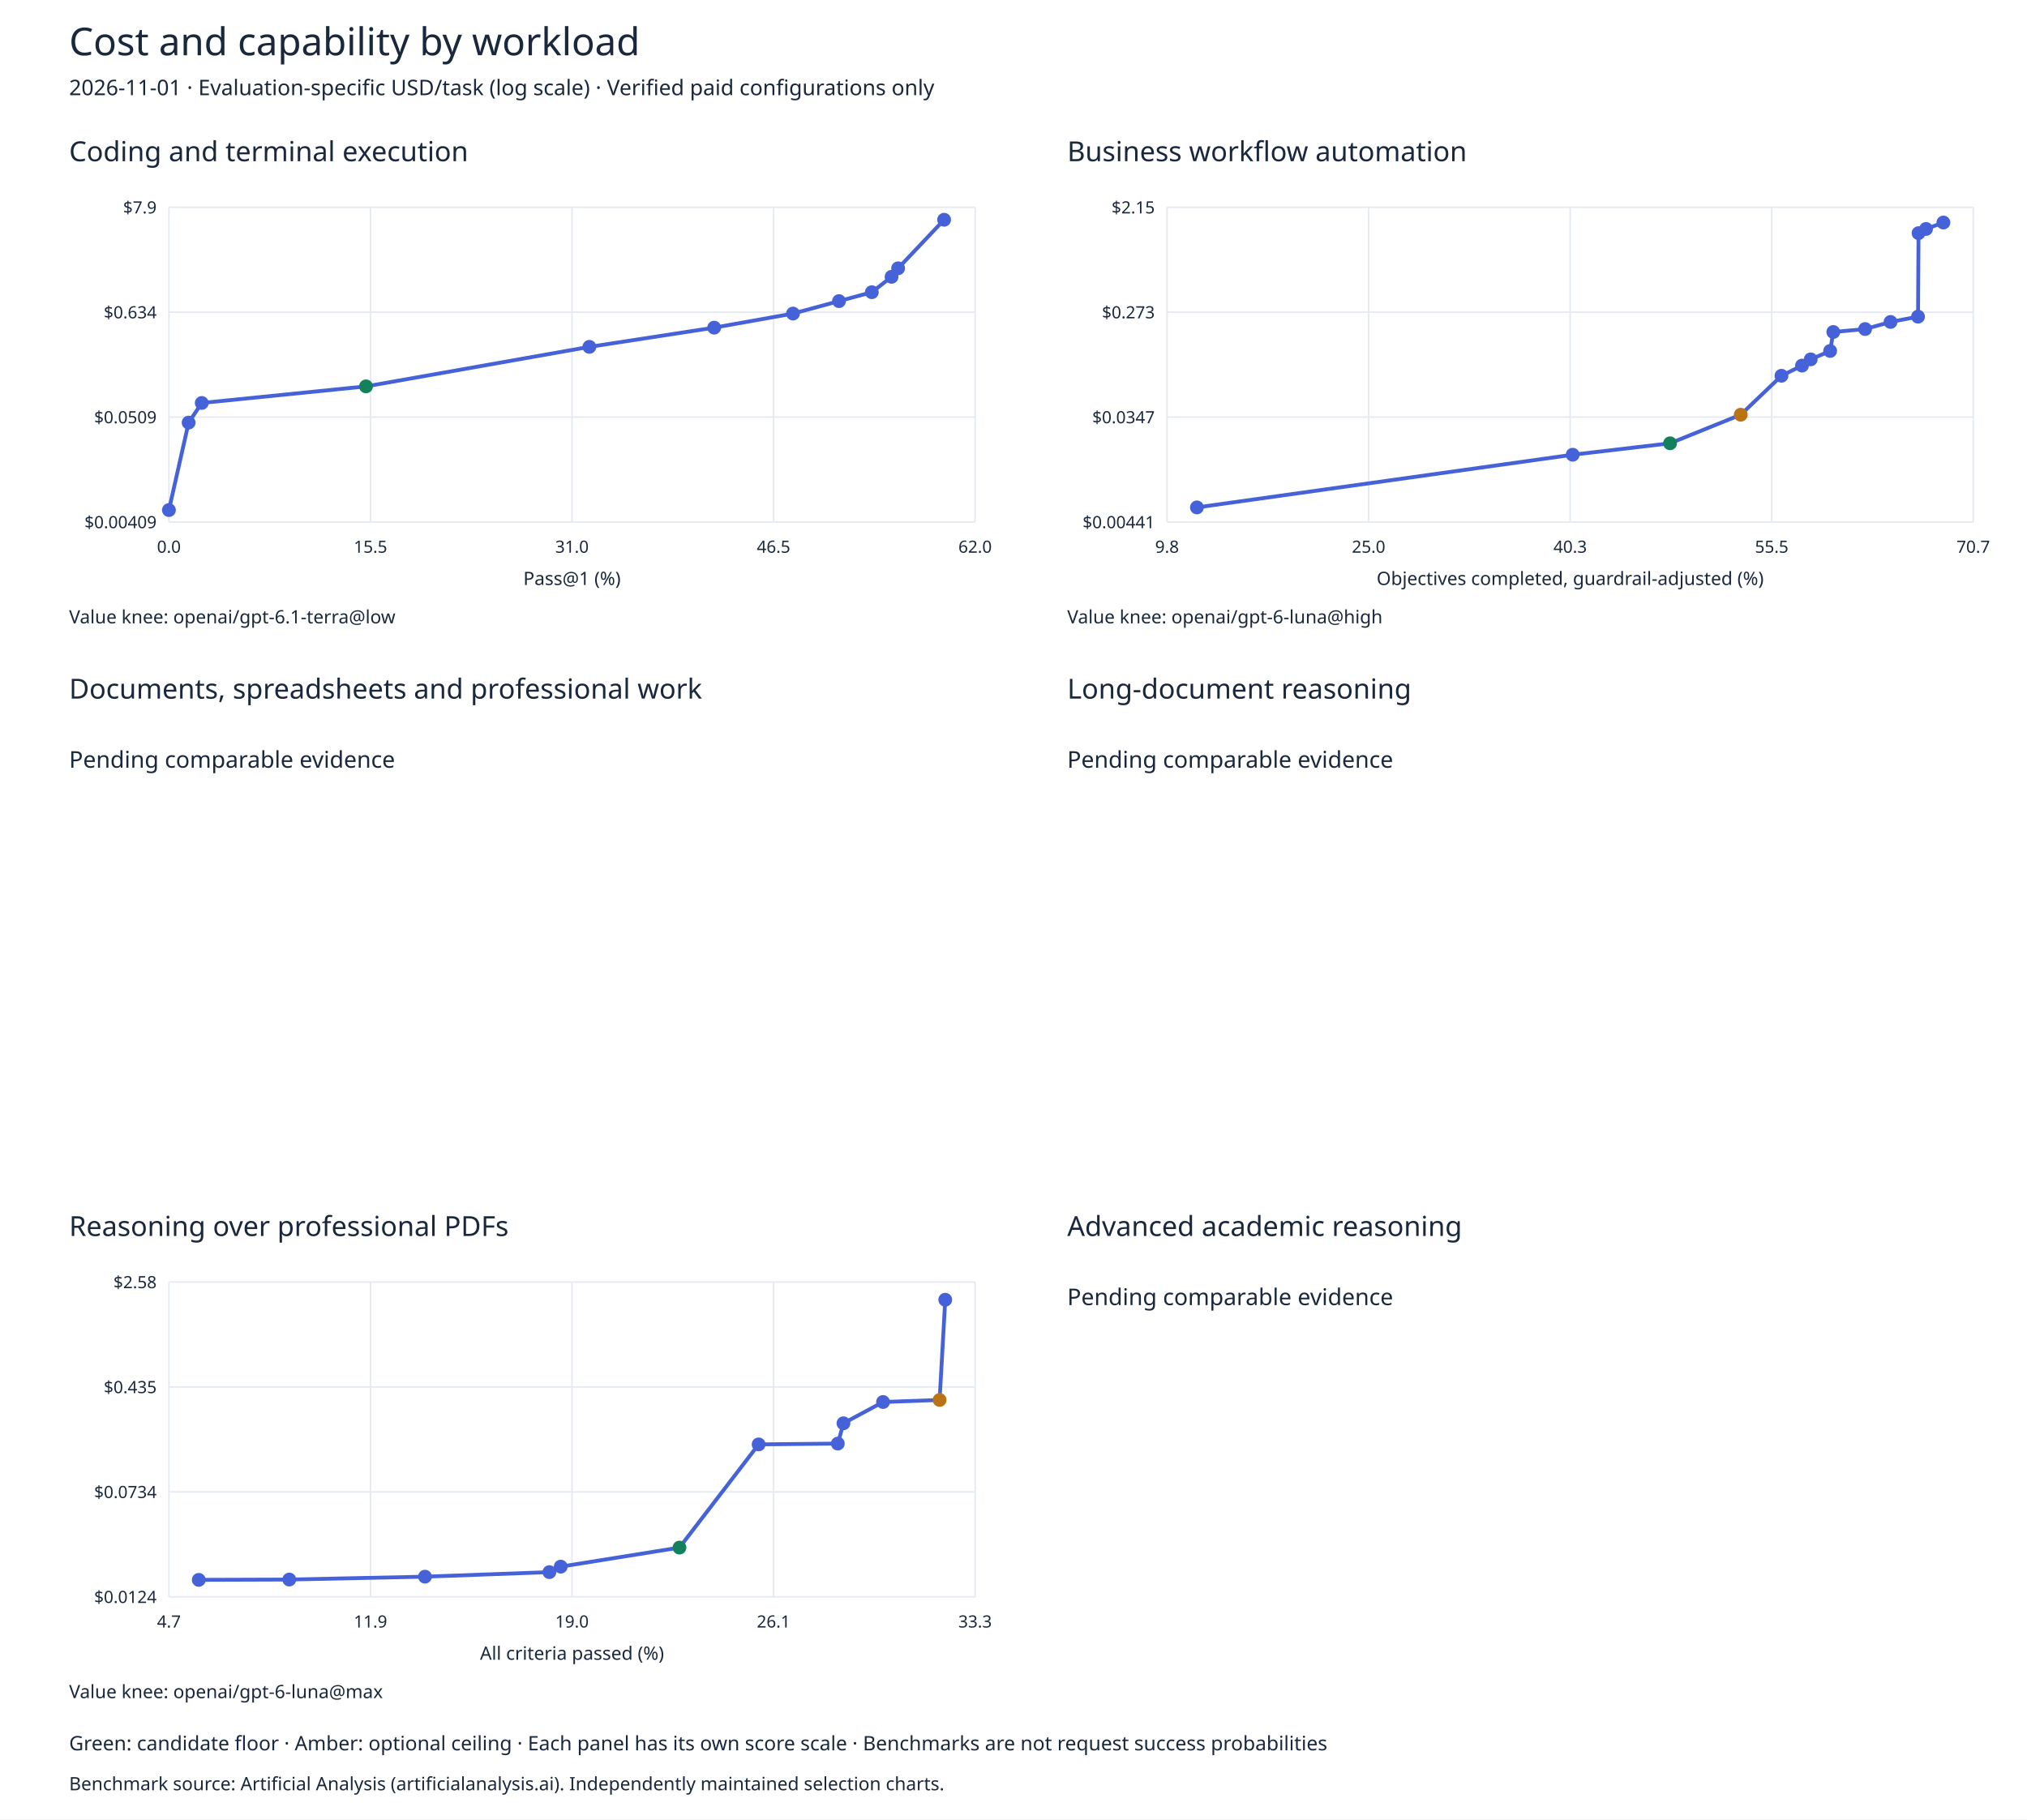
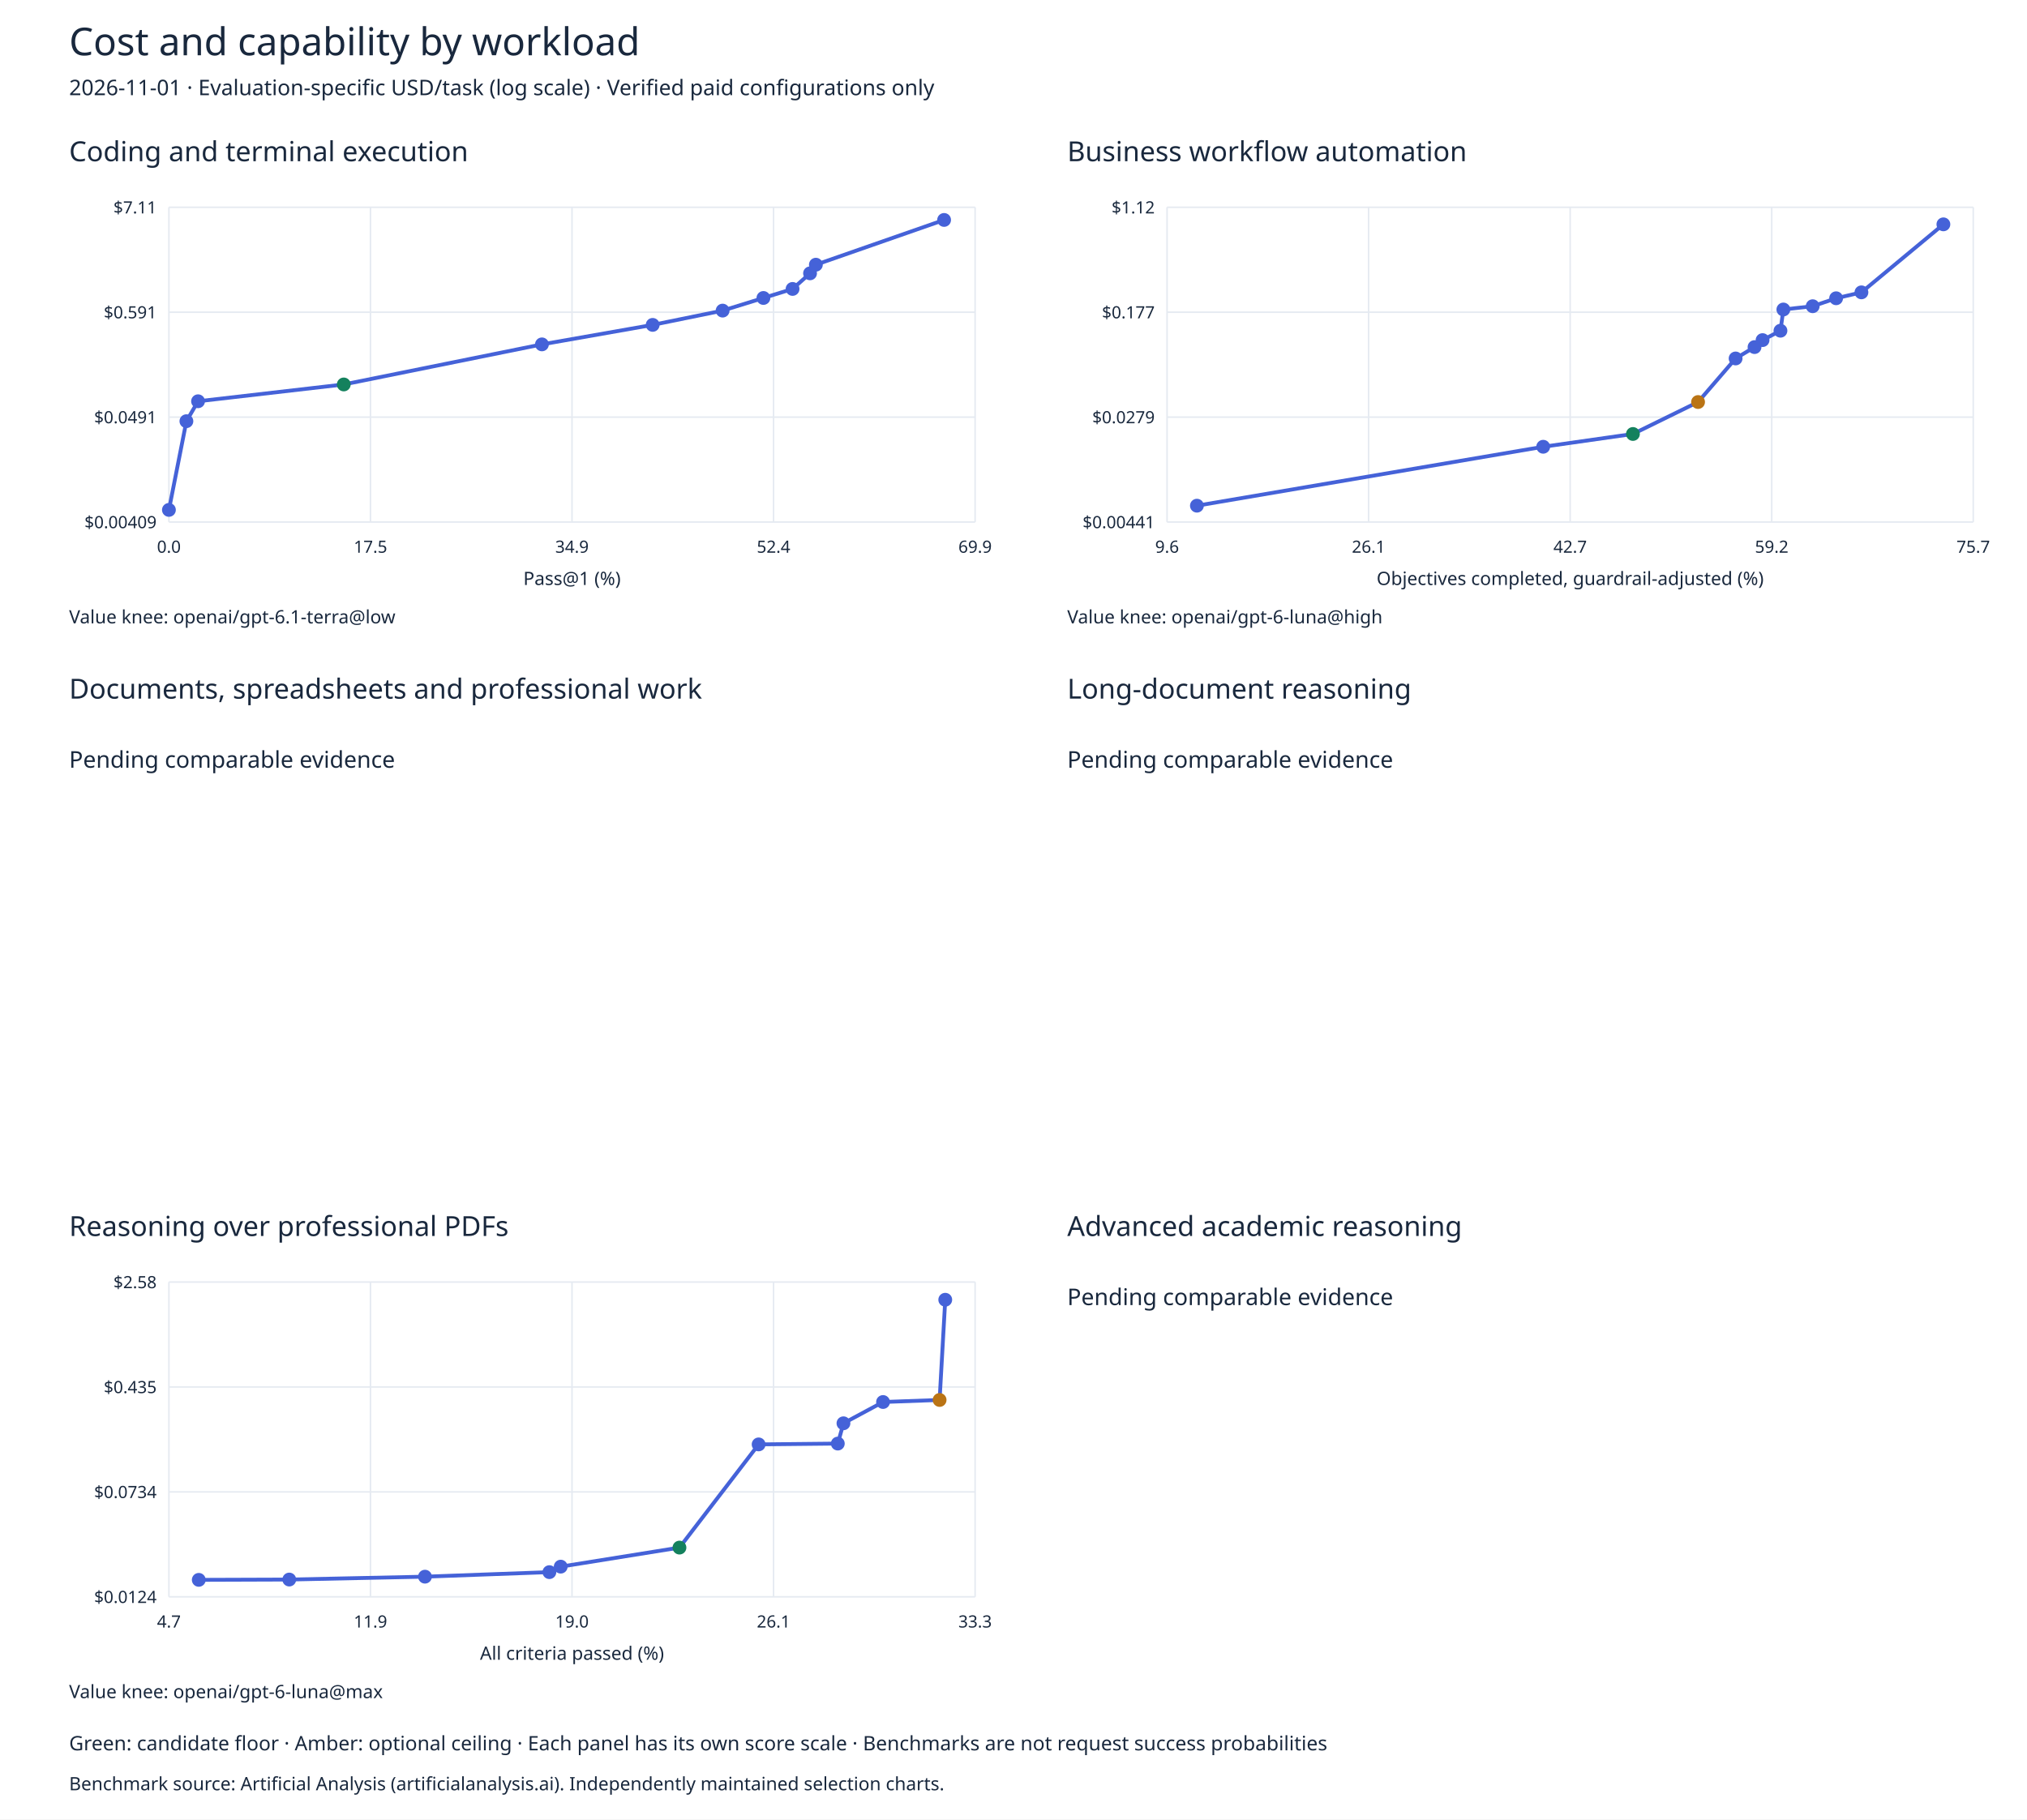
<svg xmlns="http://www.w3.org/2000/svg" width="1320" height="1185" viewBox="0 0 1320 1185">
  <rect width="100%" height="100%" fill="#ffffff" />
  <g font-family="sans-serif" fill="#19283d">
    <text x="45" y="36" font-size="25">Cost and capability by workload</text>
    <text x="45" y="62" font-size="14">2026-11-01 · Evaluation-specific USD/task (log scale) · Verified paid configurations only</text>
    <text x="45" y="105" font-size="18">Coding and terminal execution</text>
    <path d="M110.0,135 V340" stroke="#e5eaf1" />
    <text x="110.0" y="360" text-anchor="middle" font-size="11">0.0</text>
    <path d="M241.25,135 V340" stroke="#e5eaf1" />
-     <text x="241.25" y="360" text-anchor="middle" font-size="11">15.5</text>
+     <text x="241.25" y="360" text-anchor="middle" font-size="11">17.5</text>
    <path d="M372.5,135 V340" stroke="#e5eaf1" />
-     <text x="372.5" y="360" text-anchor="middle" font-size="11">31.0</text>
+     <text x="372.5" y="360" text-anchor="middle" font-size="11">34.9</text>
    <path d="M503.75,135 V340" stroke="#e5eaf1" />
-     <text x="503.75" y="360" text-anchor="middle" font-size="11">46.5</text>
+     <text x="503.75" y="360" text-anchor="middle" font-size="11">52.4</text>
    <path d="M635.0,135 V340" stroke="#e5eaf1" />
-     <text x="635.0" y="360" text-anchor="middle" font-size="11">62.0</text>
+     <text x="635.0" y="360" text-anchor="middle" font-size="11">69.9</text>
    <path d="M110,340.0 H635" stroke="#e5eaf1" />
    <text x="102" y="344.0" text-anchor="end" font-size="11">$0.00409</text>
    <path d="M110,271.667 H635" stroke="#e5eaf1" />
-     <text x="102" y="275.667" text-anchor="end" font-size="11">$0.0509</text>
+     <text x="102" y="275.667" text-anchor="end" font-size="11">$0.0491</text>
    <path d="M110,203.333 H635" stroke="#e5eaf1" />
-     <text x="102" y="207.333" text-anchor="end" font-size="11">$0.634</text>
-     <path d="M110,135.0 H635" stroke="#e5eaf1" />
-     <text x="102" y="139.0" text-anchor="end" font-size="11">$7.9</text>
-     <polyline points="110.0,332.207 122.834,275.241 131.39,262.444 238.341,251.65 383.794,225.913 465.077,213.398 516.413,204.23 546.359,196.113 567.749,190.312 580.583,180.289 584.861,174.743 614.808,143.13" fill="none" stroke="#4562d8" stroke-width="2.5" />
-     <circle cx="110.0" cy="332.207" r="4.5" fill="#4562d8" />
-     <circle cx="122.834" cy="275.241" r="4.5" fill="#4562d8" />
-     <circle cx="131.39" cy="262.444" r="4.5" fill="#4562d8" />
-     <circle cx="238.341" cy="251.65" r="4.5" fill="#14815d" />
-     <circle cx="383.794" cy="225.913" r="4.5" fill="#4562d8" />
-     <circle cx="465.077" cy="213.398" r="4.5" fill="#4562d8" />
-     <circle cx="516.413" cy="204.23" r="4.5" fill="#4562d8" />
-     <circle cx="546.359" cy="196.113" r="4.5" fill="#4562d8" />
-     <circle cx="567.749" cy="190.312" r="4.5" fill="#4562d8" />
-     <circle cx="580.583" cy="180.289" r="4.5" fill="#4562d8" />
-     <circle cx="584.861" cy="174.743" r="4.5" fill="#4562d8" />
-     <circle cx="614.808" cy="143.13" r="4.5" fill="#4562d8" />
+     <text x="102" y="207.333" text-anchor="end" font-size="11">$0.591</text>
+     <path d="M110,135 H635" stroke="#e5eaf1" />
+     <text x="102" y="139" text-anchor="end" font-size="11">$7.11</text>
+     <polyline points="110.0,332.096 121.387,274.32 128.978,261.34 223.866,250.392 352.915,224.29 425.03,211.596 470.577,202.298 497.146,194.066 516.123,188.182 527.51,178.016 531.306,172.391 614.808,143.245" fill="none" stroke="#4562d8" stroke-width="2.5" />
+     <circle cx="110.0" cy="332.096" r="4.5" fill="#4562d8" />
+     <circle cx="121.387" cy="274.32" r="4.5" fill="#4562d8" />
+     <circle cx="128.978" cy="261.34" r="4.5" fill="#4562d8" />
+     <circle cx="223.866" cy="250.392" r="4.5" fill="#14815d" />
+     <circle cx="352.915" cy="224.29" r="4.5" fill="#4562d8" />
+     <circle cx="425.03" cy="211.596" r="4.5" fill="#4562d8" />
+     <circle cx="470.577" cy="202.298" r="4.5" fill="#4562d8" />
+     <circle cx="497.146" cy="194.066" r="4.5" fill="#4562d8" />
+     <circle cx="516.123" cy="188.182" r="4.5" fill="#4562d8" />
+     <circle cx="527.51" cy="178.016" r="4.5" fill="#4562d8" />
+     <circle cx="531.306" cy="172.391" r="4.5" fill="#4562d8" />
+     <circle cx="614.808" cy="143.245" r="4.5" fill="#4562d8" />
    <text x="372.5" y="381" text-anchor="middle" font-size="12">Pass@1 (%)</text>
    <text x="45" y="406" font-size="12">Value knee: openai/gpt-6.1-terra@low</text>
    <text x="695" y="105" font-size="18">Business workflow automation</text>
    <path d="M760.0,135 V340" stroke="#e5eaf1" />
-     <text x="760.0" y="360" text-anchor="middle" font-size="11">9.8</text>
+     <text x="760.0" y="360" text-anchor="middle" font-size="11">9.6</text>
    <path d="M891.25,135 V340" stroke="#e5eaf1" />
-     <text x="891.25" y="360" text-anchor="middle" font-size="11">25.0</text>
+     <text x="891.25" y="360" text-anchor="middle" font-size="11">26.1</text>
    <path d="M1022.5,135 V340" stroke="#e5eaf1" />
-     <text x="1022.5" y="360" text-anchor="middle" font-size="11">40.3</text>
+     <text x="1022.5" y="360" text-anchor="middle" font-size="11">42.7</text>
    <path d="M1153.75,135 V340" stroke="#e5eaf1" />
-     <text x="1153.75" y="360" text-anchor="middle" font-size="11">55.5</text>
+     <text x="1153.75" y="360" text-anchor="middle" font-size="11">59.2</text>
    <path d="M1285.0,135 V340" stroke="#e5eaf1" />
-     <text x="1285.0" y="360" text-anchor="middle" font-size="11">70.7</text>
+     <text x="1285.0" y="360" text-anchor="middle" font-size="11">75.7</text>
    <path d="M760,340.0 H1285" stroke="#e5eaf1" />
    <text x="752" y="344.0" text-anchor="end" font-size="11">$0.00441</text>
    <path d="M760,271.667 H1285" stroke="#e5eaf1" />
-     <text x="752" y="275.667" text-anchor="end" font-size="11">$0.0347</text>
+     <text x="752" y="275.667" text-anchor="end" font-size="11">$0.0279</text>
    <path d="M760,203.333 H1285" stroke="#e5eaf1" />
-     <text x="752" y="207.333" text-anchor="end" font-size="11">$0.273</text>
+     <text x="752" y="207.333" text-anchor="end" font-size="11">$0.177</text>
    <path d="M760,135.0 H1285" stroke="#e5eaf1" />
-     <text x="752" y="139.0" text-anchor="end" font-size="11">$2.15</text>
-     <polyline points="779.444,330.475 1024.144,296.161 1087.559,288.716 1133.581,270.107 1160.109,244.737 1173.488,238.11 1179.162,234.047 1191.805,228.579 1193.864,216.226 1214.585,214.313 1231.136,209.681 1249.037,206.233 1249.368,151.843 1254.239,149.116 1265.556,144.936" fill="none" stroke="#4562d8" stroke-width="2.5" />
-     <circle cx="779.444" cy="330.475" r="4.5" fill="#4562d8" />
-     <circle cx="1024.144" cy="296.161" r="4.5" fill="#4562d8" />
-     <circle cx="1087.559" cy="288.716" r="4.5" fill="#14815d" />
-     <circle cx="1133.581" cy="270.107" r="4.5" fill="#ba7415" />
-     <circle cx="1160.109" cy="244.737" r="4.5" fill="#4562d8" />
-     <circle cx="1173.488" cy="238.11" r="4.5" fill="#4562d8" />
-     <circle cx="1179.162" cy="234.047" r="4.5" fill="#4562d8" />
-     <circle cx="1191.805" cy="228.579" r="4.5" fill="#4562d8" />
-     <circle cx="1193.864" cy="216.226" r="4.5" fill="#4562d8" />
-     <circle cx="1214.585" cy="214.313" r="4.5" fill="#4562d8" />
-     <circle cx="1231.136" cy="209.681" r="4.5" fill="#4562d8" />
-     <circle cx="1249.037" cy="206.233" r="4.5" fill="#4562d8" />
-     <circle cx="1249.368" cy="151.843" r="4.5" fill="#4562d8" />
-     <circle cx="1254.239" cy="149.116" r="4.5" fill="#4562d8" />
-     <circle cx="1265.556" cy="144.936" r="4.5" fill="#4562d8" />
+     <text x="752" y="139.0" text-anchor="end" font-size="11">$1.12</text>
+     <polyline points="779.444,329.348 1004.943,290.974 1063.382,282.647 1105.793,261.837 1130.239,233.466 1142.569,226.055 1147.798,221.51 1159.449,215.395 1161.346,201.581 1180.441,199.442 1195.693,194.261 1212.189,190.406 1265.556,146.112" fill="none" stroke="#4562d8" stroke-width="2.5" />
+     <circle cx="779.444" cy="329.348" r="4.5" fill="#4562d8" />
+     <circle cx="1004.943" cy="290.974" r="4.5" fill="#4562d8" />
+     <circle cx="1063.382" cy="282.647" r="4.5" fill="#14815d" />
+     <circle cx="1105.793" cy="261.837" r="4.5" fill="#ba7415" />
+     <circle cx="1130.239" cy="233.466" r="4.5" fill="#4562d8" />
+     <circle cx="1142.569" cy="226.055" r="4.5" fill="#4562d8" />
+     <circle cx="1147.798" cy="221.51" r="4.5" fill="#4562d8" />
+     <circle cx="1159.449" cy="215.395" r="4.5" fill="#4562d8" />
+     <circle cx="1161.346" cy="201.581" r="4.5" fill="#4562d8" />
+     <circle cx="1180.441" cy="199.442" r="4.5" fill="#4562d8" />
+     <circle cx="1195.693" cy="194.261" r="4.5" fill="#4562d8" />
+     <circle cx="1212.189" cy="190.406" r="4.5" fill="#4562d8" />
+     <circle cx="1265.556" cy="146.112" r="4.5" fill="#4562d8" />
    <text x="1022.5" y="381" text-anchor="middle" font-size="12">Objectives completed, guardrail-adjusted (%)</text>
    <text x="695" y="406" font-size="12">Value knee: openai/gpt-6-luna@high</text>
    <text x="45" y="455" font-size="18">Documents, spreadsheets and professional work</text>
    <text x="45" y="500" font-size="15">Pending comparable evidence</text>
    <text x="695" y="455" font-size="18">Long-document reasoning</text>
    <text x="695" y="500" font-size="15">Pending comparable evidence</text>
    <text x="45" y="805" font-size="18">Reasoning over professional PDFs</text>
    <path d="M110.0,835 V1040" stroke="#e5eaf1" />
    <text x="110.0" y="1060" text-anchor="middle" font-size="11">4.7</text>
    <path d="M241.25,835 V1040" stroke="#e5eaf1" />
    <text x="241.25" y="1060" text-anchor="middle" font-size="11">11.9</text>
    <path d="M372.5,835 V1040" stroke="#e5eaf1" />
    <text x="372.5" y="1060" text-anchor="middle" font-size="11">19.0</text>
    <path d="M503.75,835 V1040" stroke="#e5eaf1" />
    <text x="503.75" y="1060" text-anchor="middle" font-size="11">26.1</text>
    <path d="M635.0,835 V1040" stroke="#e5eaf1" />
    <text x="635.0" y="1060" text-anchor="middle" font-size="11">33.3</text>
    <path d="M110,1040.0 H635" stroke="#e5eaf1" />
    <text x="102" y="1044.0" text-anchor="end" font-size="11">$0.0124</text>
    <path d="M110,971.667 H635" stroke="#e5eaf1" />
    <text x="102" y="975.667" text-anchor="end" font-size="11">$0.0734</text>
    <path d="M110,903.333 H635" stroke="#e5eaf1" />
    <text x="102" y="907.333" text-anchor="end" font-size="11">$0.435</text>
    <path d="M110,835.0 H635" stroke="#e5eaf1" />
    <text x="102" y="839.0" text-anchor="end" font-size="11">$2.58</text>
    <polyline points="129.444,1028.956 188.367,1028.753 276.751,1026.881 357.769,1023.929 365.135,1020.351 442.471,1007.944 494.028,940.731 545.585,940.196 549.268,926.986 575.046,913.121 611.873,911.788 615.556,846.521" fill="none" stroke="#4562d8" stroke-width="2.5" />
    <circle cx="129.444" cy="1028.956" r="4.5" fill="#4562d8" />
    <circle cx="188.367" cy="1028.753" r="4.5" fill="#4562d8" />
    <circle cx="276.751" cy="1026.881" r="4.5" fill="#4562d8" />
    <circle cx="357.769" cy="1023.929" r="4.5" fill="#4562d8" />
    <circle cx="365.135" cy="1020.351" r="4.5" fill="#4562d8" />
    <circle cx="442.471" cy="1007.944" r="4.5" fill="#14815d" />
    <circle cx="494.028" cy="940.731" r="4.5" fill="#4562d8" />
    <circle cx="545.585" cy="940.196" r="4.5" fill="#4562d8" />
    <circle cx="549.268" cy="926.986" r="4.5" fill="#4562d8" />
    <circle cx="575.046" cy="913.121" r="4.5" fill="#4562d8" />
    <circle cx="611.873" cy="911.788" r="4.5" fill="#ba7415" />
    <circle cx="615.556" cy="846.521" r="4.5" fill="#4562d8" />
    <text x="372.5" y="1081" text-anchor="middle" font-size="12">All criteria passed (%)</text>
    <text x="45" y="1106" font-size="12">Value knee: openai/gpt-6-luna@max</text>
    <text x="695" y="805" font-size="18">Advanced academic reasoning</text>
    <text x="695" y="850" font-size="15">Pending comparable evidence</text>
    <text x="45" y="1140" font-size="13">Green: candidate floor · Amber: optional ceiling · Each panel has its own score scale · Benchmarks are not request success probabilities</text>
    <text x="45" y="1166" font-size="12">Benchmark source: Artificial Analysis (artificialanalysis.ai). Independently maintained selection charts.</text>
  </g>
</svg>
